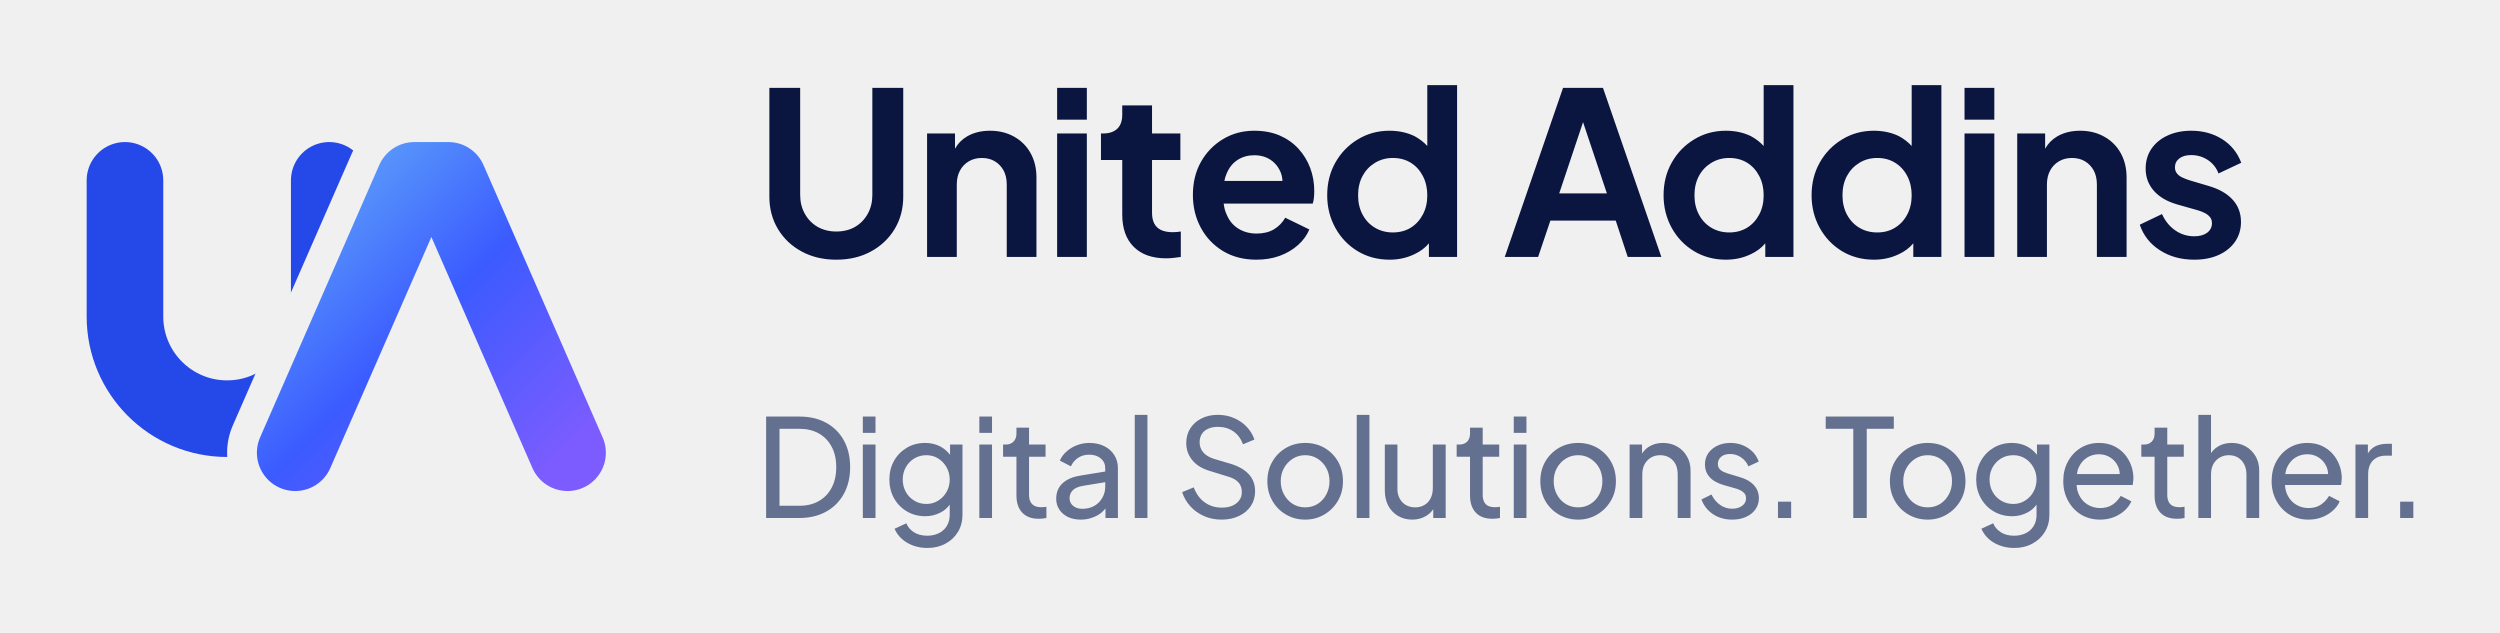
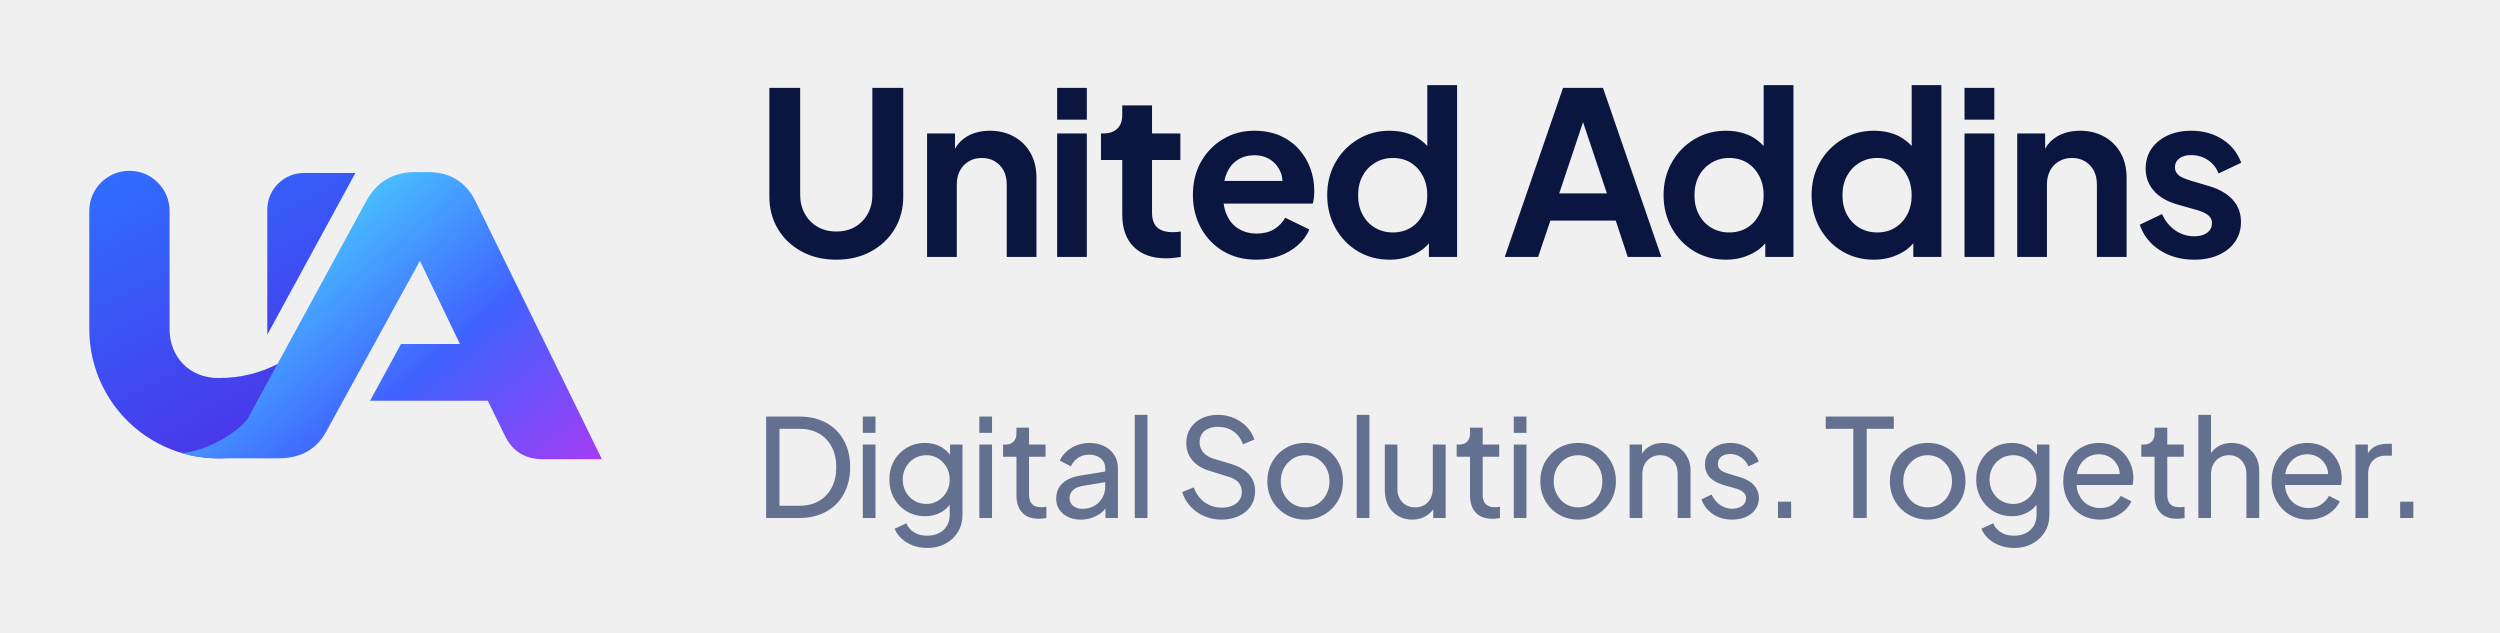
<svg xmlns="http://www.w3.org/2000/svg" viewBox="-8.5 -15.19 293.36 74.37" width="1173" height="297">
  <defs>
-     <linearGradient id="ua-a" x1="0" y1="0" x2="1" y2="1">
-       <stop offset="0" stop-color="#60a5fa" />
-       <stop offset="0.5" stop-color="#3b5bff" />
-       <stop offset="1" stop-color="#7c5cff" />
+     <linearGradient id="gu" gradientUnits="userSpaceOnUse" x1="260" y1="170" x2="420" y2="480">
+       <stop offset="0" stop-color="#2f6dff" />
+       <stop offset="1" stop-color="#4a35e8" />
    </linearGradient>
-     <mask id="ua-m" maskUnits="userSpaceOnUse" x="-10" y="-10" width="90" height="70">
-       <rect x="-10" y="-10" width="90" height="70" fill="#fff" />
-       <path d="M26 38 40 6h4l14 32" fill="none" stroke="#000" stroke-width="16" stroke-linecap="round" stroke-linejoin="round" />
-     </mask>
+     <linearGradient id="ga" gradientUnits="userSpaceOnUse" x1="560" y1="160" x2="840" y2="490">
+       <stop offset="0" stop-color="#49c6ff" />
+       <stop offset="0.5" stop-color="#4062ff" />
+       <stop offset="1" stop-color="#a63cf4" />
+     </linearGradient>
  </defs>
-   <path d="M6 6v16a12 12 0 0 0 24 0V6" fill="none" stroke="#2449e8" stroke-width="9" stroke-linecap="round" mask="url(#ua-m)" />
-   <path d="M26 38 40 6h4l14 32" fill="none" stroke="url(#ua-a)" stroke-width="9" stroke-linecap="round" stroke-linejoin="round" />
+   <g transform="translate(1.5 4.62) scale(0.10252) translate(-243 -155)">
+     <path fill="url(#gu)" d="M246 203.5A46 46 0 0 1 338 203.5V339C338 370 360 395 394 395C420 395 442 389 461.6 379L470 400 430 482.6A148 148 0 0 1 246 339Z" />
+     <path fill="url(#gu)" d="M450 345.3V202A42 42 0 0 1 492 160H551Z" />
+     <path fill="url(#ga)" d="M428.4 440L563.3 192.4Q581.5 159 619.5 159H634.3Q672.3 159 689 193.1L833.5 488H765.5Q735.5 488 722.3 461.1L702.7 421H567.8L603.2 356H670.8L624.9 260.7L517.4 456.6Q500.8 487 462.8 487H395Q372 487 352 481C385 478 421.2 453.2 428.4 440Z" />
+   </g>
  <path transform="translate(0 15.00)" fill="#0b1640" d="M89.57 0.32L89.57 0.32Q87.28 0.32 85.51-0.64Q83.73-1.60 82.72-3.28Q81.71-4.96 81.71-7.09L81.71-7.09L81.71-19.87L85.33-19.87L85.33-7.28Q85.33-6.05 85.88-5.07Q86.43-4.08 87.39-3.53Q88.35-2.99 89.57-2.99L89.57-2.99Q90.83-2.99 91.77-3.53Q92.72-4.08 93.27-5.07Q93.81-6.05 93.81-7.28L93.81-7.28L93.81-19.87L97.44-19.87L97.44-7.09Q97.44-4.96 96.43-3.28Q95.41-1.60 93.64-0.64Q91.87 0.32 89.57 0.32ZM103.73 0L100.24 0L100.24-14.51L103.52-14.51L103.52-12.72Q104.03-13.63 104.93-14.16L104.93-14.16Q106.08-14.83 107.63-14.83L107.63-14.83Q109.23-14.83 110.47-14.13Q111.71-13.44 112.40-12.20Q113.09-10.96 113.09-9.33L113.09-9.33L113.09 0L109.60 0L109.60-8.51Q109.60-9.47 109.23-10.16Q108.85-10.85 108.20-11.24Q107.55-11.63 106.67-11.63L106.67-11.63Q105.81-11.63 105.15-11.24Q104.48-10.85 104.11-10.16Q103.73-9.47 103.73-8.51L103.73-8.51L103.73 0ZM119.01 0L115.52 0L115.52-14.51L119.01-14.51L119.01 0ZM119.01-16.13L115.52-16.13L115.52-19.87L119.01-19.87L119.01-16.13ZM128.32 0.16L128.32 0.16Q125.87 0.16 124.52-1.19Q123.17-2.53 123.17-4.99L123.17-4.99L123.17-11.39L120.67-11.39L120.67-14.51L120.93-14.51Q122-14.51 122.59-15.07Q123.17-15.63 123.17-16.69L123.17-16.69L123.17-17.81L126.67-17.81L126.67-14.51L130-14.51L130-11.39L126.67-11.39L126.67-5.17Q126.67-4.45 126.92-3.95Q127.17-3.44 127.72-3.17Q128.27-2.91 129.12-2.91L129.12-2.91Q129.31-2.91 129.56-2.93Q129.81-2.96 130.05-2.99L130.05-2.99L130.05 0Q129.68 0.05 129.20 0.11Q128.72 0.16 128.32 0.16ZM138.93 0.32L138.93 0.32Q136.69 0.32 135.01-0.69Q133.33-1.71 132.40-3.44Q131.47-5.17 131.47-7.28L131.47-7.28Q131.47-9.47 132.41-11.16Q133.36-12.85 135-13.84Q136.64-14.83 138.67-14.83L138.67-14.83Q140.37-14.83 141.67-14.27Q142.96-13.71 143.87-12.72Q144.77-11.73 145.25-10.47Q145.73-9.20 145.73-7.73L145.73-7.73Q145.73-7.36 145.69-6.96Q145.65-6.56 145.55-6.27L145.55-6.27L135.09-6.27Q135.17-5.52 135.47-4.91L135.47-4.91Q135.92-3.87 136.84-3.31Q137.76-2.75 138.96-2.75Q140.16-2.75 141-3.25Q141.84-3.76 142.32-4.61L142.32-4.61L145.15-3.23Q144.72-2.19 143.81-1.39Q142.91-0.59 141.67-0.13Q140.43 0.32 138.93 0.32ZM135.17-8.93L135.17-8.93L142-8.93Q141.97-9.44 141.81-9.87L141.81-9.87Q141.44-10.83 140.63-11.39Q139.81-11.95 138.67-11.95L138.67-11.95Q137.57-11.95 136.72-11.40Q135.87-10.85 135.44-9.81L135.44-9.81Q135.25-9.39 135.17-8.93ZM154.59 0.32L154.59 0.32Q152.48 0.32 150.83-0.68Q149.17-1.68 148.21-3.41Q147.25-5.15 147.25-7.25L147.25-7.25Q147.25-9.39 148.21-11.09Q149.17-12.80 150.84-13.81Q152.51-14.83 154.56-14.83L154.56-14.83Q156.21-14.83 157.52-14.19L157.52-14.19Q158.37-13.73 159.01-13.04L159.01-13.04L159.01-20.19L162.51-20.19L162.51 0L159.20 0L159.20-1.60Q158.53-0.80 157.49-0.32L157.49-0.32Q156.16 0.32 154.59 0.32ZM154.96-2.88L154.96-2.88Q156.16-2.88 157.07-3.44Q157.97-4.00 158.49-4.99Q159.01-5.97 159.01-7.25L159.01-7.25Q159.01-8.51 158.49-9.51Q157.97-10.51 157.07-11.07Q156.16-11.63 154.96-11.63L154.96-11.63Q153.79-11.63 152.85-11.05Q151.92-10.48 151.40-9.51Q150.88-8.53 150.88-7.25Q150.88-5.97 151.40-4.99Q151.92-4.00 152.85-3.44Q153.79-2.88 154.96-2.88ZM172.03 0L168.11 0L174.96-19.87L179.65-19.87L186.51 0L182.56 0L181.15-4.27L173.47-4.27L172.03 0ZM177.31-15.84L174.51-7.47L180.11-7.47L177.31-15.84ZM194.11 0.32L194.11 0.32Q192.00 0.32 190.35-0.68Q188.69-1.68 187.73-3.41Q186.77-5.15 186.77-7.25L186.77-7.25Q186.77-9.39 187.73-11.09Q188.69-12.80 190.36-13.81Q192.03-14.83 194.08-14.83L194.08-14.83Q195.73-14.83 197.04-14.19L197.04-14.19Q197.89-13.73 198.53-13.04L198.53-13.04L198.53-20.19L202.03-20.19L202.03 0L198.72 0L198.72-1.60Q198.05-0.80 197.01-0.32L197.01-0.32Q195.68 0.32 194.11 0.32ZM194.48-2.88L194.48-2.88Q195.68-2.88 196.59-3.44Q197.49-4.00 198.01-4.99Q198.53-5.97 198.53-7.25L198.53-7.25Q198.53-8.51 198.01-9.51Q197.49-10.51 196.59-11.07Q195.68-11.63 194.48-11.63L194.48-11.63Q193.31-11.63 192.37-11.05Q191.44-10.48 190.92-9.51Q190.40-8.53 190.40-7.25Q190.40-5.97 190.92-4.99Q191.44-4.00 192.37-3.44Q193.31-2.88 194.48-2.88ZM211.49 0.32L211.49 0.32Q209.39 0.32 207.73-0.68Q206.08-1.68 205.12-3.41Q204.16-5.15 204.16-7.25L204.16-7.25Q204.16-9.39 205.12-11.09Q206.08-12.80 207.75-13.81Q209.41-14.83 211.47-14.83L211.47-14.83Q213.12-14.83 214.43-14.19L214.43-14.19Q215.28-13.73 215.92-13.04L215.92-13.04L215.92-20.19L219.41-20.19L219.41 0L216.11 0L216.11-1.60Q215.44-0.80 214.40-0.32L214.40-0.32Q213.07 0.32 211.49 0.32ZM211.87-2.88L211.87-2.88Q213.07-2.88 213.97-3.44Q214.88-4.00 215.40-4.99Q215.92-5.97 215.92-7.25L215.92-7.25Q215.92-8.51 215.40-9.51Q214.88-10.51 213.97-11.07Q213.07-11.63 211.87-11.63L211.87-11.63Q210.69-11.63 209.76-11.05Q208.83-10.48 208.31-9.51Q207.79-8.53 207.79-7.25Q207.79-5.97 208.31-4.99Q208.83-4.00 209.76-3.44Q210.69-2.88 211.87-2.88ZM225.63 0L222.13 0L222.13-14.51L225.63-14.51L225.63 0ZM225.63-16.13L222.13-16.13L222.13-19.87L225.63-19.87L225.63-16.13ZM231.81 0L228.32 0L228.32-14.51L231.60-14.51L231.60-12.72Q232.11-13.63 233.01-14.16L233.01-14.16Q234.16-14.83 235.71-14.83L235.71-14.83Q237.31-14.83 238.55-14.13Q239.79-13.44 240.48-12.20Q241.17-10.96 241.17-9.33L241.17-9.33L241.17 0L237.68 0L237.68-8.51Q237.68-9.47 237.31-10.16Q236.93-10.85 236.28-11.24Q235.63-11.63 234.75-11.63L234.75-11.63Q233.89-11.63 233.23-11.24Q232.56-10.85 232.19-10.16Q231.81-9.47 231.81-8.51L231.81-8.51L231.81 0ZM249.12 0.32L249.12 0.32Q246.80 0.32 245.08-0.79Q243.36-1.89 242.72-3.79L242.72-3.79L245.33-5.04Q245.89-3.81 246.89-3.12Q247.89-2.43 249.12-2.43L249.12-2.43Q250.08-2.43 250.64-2.85Q251.20-3.28 251.20-3.97L251.20-3.97Q251.20-4.40 250.97-4.68Q250.75-4.96 250.36-5.16Q249.97-5.36 249.52-5.49L249.52-5.49L247.15-6.16Q245.31-6.69 244.36-7.79Q243.41-8.88 243.41-10.37L243.41-10.37Q243.41-11.71 244.09-12.71Q244.77-13.71 245.99-14.27Q247.20-14.83 248.77-14.83L248.77-14.83Q250.83-14.83 252.40-13.84Q253.97-12.85 254.64-11.07L254.64-11.07L251.97-9.81Q251.60-10.80 250.72-11.39Q249.84-11.97 248.75-11.97L248.75-11.97Q247.87-11.97 247.36-11.57Q246.85-11.17 246.85-10.53L246.85-10.53Q246.85-10.13 247.07-9.84Q247.28-9.55 247.67-9.36Q248.05-9.17 248.56-9.01L248.56-9.01L250.88-8.32Q252.67-7.79 253.64-6.72Q254.61-5.65 254.61-4.11L254.61-4.11Q254.61-2.80 253.92-1.80Q253.23-0.80 252-0.24Q250.77 0.32 249.12 0.32Z" />
  <path transform="translate(0 15.00)" fill="#64708f" d="M85.23 30.67L81.33 30.67L81.33 18.75L85.23 18.75Q87.04 18.75 88.38 19.48Q89.73 20.22 90.46 21.55Q91.20 22.89 91.20 24.70L91.20 24.70Q91.20 26.49 90.46 27.83Q89.73 29.18 88.38 29.92Q87.04 30.67 85.23 30.67L85.23 30.67ZM82.90 20.19L82.90 29.23L85.25 29.23Q86.58 29.23 87.54 28.67Q88.51 28.11 89.04 27.09Q89.57 26.07 89.57 24.70L89.57 24.70Q89.57 23.31 89.03 22.30Q88.50 21.29 87.53 20.74Q86.56 20.19 85.25 20.19L85.25 20.19L82.90 20.19ZM94.18 30.67L92.69 30.67L92.69 22.04L94.18 22.04L94.18 30.67ZM94.18 20.67L92.69 20.67L92.69 18.75L94.18 18.75L94.18 20.67ZM100.27 34.19L100.27 34.19Q99.36 34.19 98.58 33.90Q97.81 33.61 97.26 33.11Q96.70 32.60 96.42 31.93L96.42 31.93L97.81 31.29Q98.03 31.90 98.66 32.32Q99.30 32.75 100.26 32.75L100.26 32.75Q100.99 32.75 101.59 32.47Q102.19 32.19 102.54 31.63Q102.90 31.08 102.90 30.30L102.90 30.30L102.90 29.10Q102.50 29.66 101.89 29.99L101.89 29.99Q101.04 30.46 100.03 30.46L100.03 30.46Q98.82 30.46 97.86 29.89Q96.90 29.32 96.35 28.34Q95.81 27.35 95.81 26.15L95.81 26.15Q95.81 24.94 96.35 23.96Q96.90 22.99 97.85 22.42Q98.80 21.85 100.02 21.85L100.02 21.85Q101.02 21.85 101.86 22.30L101.86 22.30Q102.50 22.67 102.94 23.24L102.94 23.24L102.94 22.04L104.40 22.04L104.40 30.30Q104.40 31.42 103.87 32.30Q103.34 33.18 102.41 33.68Q101.47 34.19 100.27 34.19ZM100.16 29.02L100.16 29.02Q100.93 29.02 101.54 28.63Q102.16 28.25 102.53 27.60Q102.90 26.95 102.90 26.15L102.90 26.15Q102.90 25.37 102.53 24.71Q102.16 24.06 101.54 23.67Q100.93 23.29 100.16 23.29L100.16 23.29Q99.38 23.29 98.74 23.67Q98.10 24.06 97.74 24.71Q97.38 25.35 97.38 26.15Q97.38 26.95 97.74 27.60Q98.10 28.25 98.73 28.63Q99.36 29.02 100.16 29.02ZM107.87 30.67L106.38 30.67L106.38 22.04L107.87 22.04L107.87 30.67ZM107.87 20.67L106.38 20.67L106.38 18.75L107.87 18.75L107.87 20.67ZM113.36 30.76L113.36 30.76Q112.10 30.76 111.42 30.04Q110.74 29.32 110.74 28.01L110.74 28.01L110.74 23.47L109.17 23.47L109.17 22.04L109.49 22.04Q110.06 22.04 110.40 21.69Q110.74 21.34 110.74 20.76L110.74 20.76L110.74 20.06L112.22 20.06L112.22 22.04L114.16 22.04L114.16 23.47L112.22 23.47L112.22 27.96Q112.22 28.39 112.36 28.71Q112.50 29.03 112.82 29.22Q113.14 29.40 113.66 29.40L113.66 29.40Q113.78 29.40 113.94 29.39Q114.11 29.37 114.26 29.35L114.26 29.35L114.26 30.67Q114.05 30.71 113.79 30.74Q113.54 30.76 113.36 30.76ZM118.29 30.86L118.29 30.86Q117.44 30.86 116.79 30.55Q116.14 30.23 115.78 29.68Q115.41 29.13 115.41 28.41L115.41 28.41Q115.41 27.72 115.70 27.17Q116.00 26.62 116.63 26.23Q117.26 25.85 118.22 25.69L118.22 25.69L121.17 25.21L121.17 24.81Q121.17 24.11 120.65 23.67Q120.13 23.23 119.28 23.23L119.28 23.23Q118.54 23.23 117.98 23.60Q117.41 23.98 117.14 24.60L117.14 24.60L115.84 23.93Q116.08 23.34 116.61 22.87Q117.14 22.39 117.84 22.12Q118.54 21.85 119.31 21.85L119.31 21.85Q120.30 21.85 121.06 22.23Q121.81 22.60 122.23 23.27Q122.66 23.93 122.66 24.81L122.66 24.81L122.66 30.67L121.20 30.67L121.20 29.55Q120.99 29.80 120.74 30.03L120.74 30.03Q120.27 30.41 119.65 30.63Q119.02 30.86 118.29 30.86ZM121.17 27.00L121.17 26.46L118.56 26.89Q117.73 27.03 117.35 27.42Q116.98 27.80 116.98 28.36L116.98 28.36Q116.98 28.89 117.40 29.24Q117.82 29.59 118.46 29.59L118.46 29.59Q119.28 29.59 119.88 29.25Q120.48 28.91 120.82 28.31Q121.17 27.72 121.17 27.00L121.17 27.00ZM126.13 30.67L124.64 30.67L124.64 18.55L126.13 18.55L126.13 30.67ZM134.83 30.86L134.83 30.86Q133.70 30.86 132.75 30.43Q131.81 30.01 131.15 29.27Q130.50 28.54 130.21 27.63L130.21 27.63L131.57 27.07Q132.00 28.22 132.86 28.83Q133.71 29.45 134.86 29.45L134.86 29.45Q135.57 29.45 136.10 29.23Q136.62 29.00 136.92 28.59Q137.22 28.19 137.22 27.64L137.22 27.64Q137.22 26.89 136.79 26.45Q136.37 26.01 135.55 25.79L135.55 25.79L133.36 25.11Q132.06 24.71 131.38 23.85Q130.69 22.99 130.69 21.87L130.69 21.87Q130.69 20.89 131.16 20.15Q131.63 19.40 132.47 18.98Q133.31 18.55 134.38 18.55L134.38 18.55Q135.46 18.55 136.33 18.94Q137.20 19.32 137.81 19.97Q138.42 20.62 138.70 21.45L138.70 21.45L137.36 22.01Q136.98 21.00 136.21 20.48Q135.44 19.96 134.40 19.96L134.40 19.96Q133.76 19.96 133.27 20.18Q132.78 20.39 132.52 20.80Q132.26 21.21 132.26 21.77L132.26 21.77Q132.26 22.43 132.67 22.94Q133.09 23.45 133.94 23.72L133.94 23.72L135.94 24.31Q137.34 24.75 138.06 25.55Q138.78 26.35 138.78 27.53L138.78 27.53Q138.78 28.51 138.28 29.26Q137.78 30.01 136.89 30.43Q136.00 30.86 134.83 30.86ZM144.67 30.86L144.67 30.86Q143.42 30.86 142.42 30.27Q141.41 29.69 140.82 28.67Q140.22 27.64 140.22 26.35L140.22 26.35Q140.22 25.05 140.81 24.04Q141.39 23.03 142.40 22.44Q143.41 21.85 144.67 21.85L144.67 21.85Q145.92 21.85 146.93 22.43Q147.94 23.02 148.52 24.03Q149.10 25.03 149.10 26.35L149.10 26.35Q149.10 27.66 148.50 28.67Q147.89 29.69 146.89 30.27Q145.89 30.86 144.67 30.86ZM144.67 29.42L144.67 29.42Q145.47 29.42 146.12 29.02Q146.77 28.62 147.14 27.91Q147.52 27.21 147.52 26.35L147.52 26.35Q147.52 25.47 147.14 24.79Q146.77 24.11 146.12 23.70Q145.47 23.29 144.67 23.29L144.67 23.29Q143.86 23.29 143.21 23.70Q142.56 24.11 142.18 24.79Q141.79 25.47 141.79 26.35L141.79 26.35Q141.79 27.21 142.18 27.91Q142.56 28.62 143.21 29.02Q143.86 29.42 144.67 29.42ZM152.21 30.67L150.72 30.67L150.72 18.55L152.21 18.55L152.21 30.67ZM157.25 30.86L157.25 30.86Q156.32 30.86 155.58 30.43Q154.83 29.99 154.42 29.22Q154.02 28.44 154.02 27.43L154.02 27.43L154.02 22.04L155.50 22.04L155.50 27.27Q155.50 27.91 155.77 28.39Q156.03 28.87 156.50 29.15Q156.98 29.42 157.58 29.42Q158.19 29.42 158.66 29.15Q159.14 28.87 159.40 28.36Q159.66 27.85 159.66 27.15L159.66 27.15L159.66 22.04L161.17 22.04L161.17 30.67L159.71 30.67L159.71 29.63Q159.41 30.09 158.93 30.39L158.93 30.39Q158.19 30.86 157.25 30.86ZM166.66 30.76L166.66 30.76Q165.39 30.76 164.71 30.04Q164.03 29.32 164.03 28.01L164.03 28.01L164.03 23.47L162.46 23.47L162.46 22.04L162.78 22.04Q163.36 22.04 163.70 21.69Q164.03 21.34 164.03 20.76L164.03 20.76L164.03 20.06L165.52 20.06L165.52 22.04L167.46 22.04L167.46 23.47L165.52 23.47L165.52 27.96Q165.52 28.39 165.66 28.71Q165.79 29.03 166.11 29.22Q166.43 29.40 166.96 29.40L166.96 29.40Q167.07 29.40 167.24 29.39Q167.41 29.37 167.55 29.35L167.55 29.35L167.55 30.67Q167.34 30.71 167.09 30.74Q166.83 30.76 166.66 30.76ZM170.66 30.67L169.17 30.67L169.17 22.04L170.66 22.04L170.66 30.67ZM170.66 20.67L169.17 20.67L169.17 18.75L170.66 18.75L170.66 20.67ZM176.74 30.86L176.74 30.86Q175.49 30.86 174.48 30.27Q173.47 29.69 172.88 28.67Q172.29 27.64 172.29 26.35L172.29 26.35Q172.29 25.05 172.87 24.04Q173.46 23.03 174.46 22.44Q175.47 21.85 176.74 21.85L176.74 21.85Q177.98 21.85 178.99 22.43Q180.00 23.02 180.58 24.03Q181.17 25.03 181.17 26.35L181.17 26.35Q181.17 27.66 180.56 28.67Q179.95 29.69 178.95 30.27Q177.95 30.86 176.74 30.86ZM176.74 29.42L176.74 29.42Q177.54 29.42 178.18 29.02Q178.83 28.62 179.21 27.91Q179.58 27.21 179.58 26.35L179.58 26.35Q179.58 25.47 179.21 24.79Q178.83 24.11 178.18 23.70Q177.54 23.29 176.74 23.29L176.74 23.29Q175.92 23.29 175.27 23.70Q174.62 24.11 174.24 24.79Q173.86 25.47 173.86 26.35L173.86 26.35Q173.86 27.21 174.24 27.91Q174.62 28.62 175.27 29.02Q175.92 29.42 176.74 29.42ZM184.27 30.67L182.78 30.67L182.78 22.04L184.24 22.04L184.24 23.10Q184.54 22.62 185.04 22.30L185.04 22.30Q185.74 21.85 186.70 21.85L186.70 21.85Q187.63 21.85 188.36 22.27Q189.09 22.68 189.51 23.42Q189.94 24.15 189.94 25.08L189.94 25.08L189.94 30.67L188.43 30.67L188.43 25.56Q188.43 24.84 188.18 24.35Q187.92 23.85 187.45 23.57Q186.98 23.29 186.37 23.29Q185.76 23.29 185.29 23.57Q184.82 23.85 184.54 24.35Q184.27 24.86 184.27 25.56L184.27 25.56L184.27 30.67ZM194.83 30.86L194.83 30.86Q193.54 30.86 192.58 30.22Q191.62 29.58 191.22 28.49L191.22 28.49L192.40 27.91Q192.77 28.68 193.41 29.13Q194.05 29.58 194.83 29.58L194.83 29.58Q195.54 29.58 196.00 29.24Q196.46 28.91 196.46 28.36L196.46 28.36Q196.46 27.98 196.25 27.75Q196.03 27.51 195.73 27.38Q195.42 27.24 195.17 27.18L195.17 27.18L193.87 26.81Q192.70 26.47 192.17 25.85Q191.63 25.23 191.63 24.39L191.63 24.39Q191.63 23.63 192.02 23.06Q192.42 22.49 193.10 22.17Q193.78 21.85 194.62 21.85L194.62 21.85Q195.76 21.85 196.66 22.43Q197.57 23.00 197.95 24.04L197.95 24.04L196.74 24.60Q196.45 23.93 195.87 23.54Q195.30 23.15 194.58 23.15L194.58 23.15Q193.92 23.15 193.54 23.47Q193.15 23.80 193.15 24.30L193.15 24.30Q193.15 24.67 193.34 24.90Q193.54 25.13 193.81 25.25Q194.08 25.37 194.34 25.45L194.34 25.45L195.74 25.87Q196.80 26.17 197.38 26.81Q197.97 27.45 197.97 28.35L197.97 28.35Q197.97 29.07 197.57 29.64Q197.17 30.22 196.46 30.54Q195.76 30.86 194.83 30.86ZM201.76 30.67L200.21 30.67L200.21 28.75L201.76 28.75L201.76 30.67ZM210.64 30.67L209.06 30.67L209.06 20.19L205.82 20.19L205.82 18.75L213.82 18.75L213.82 20.19L210.64 20.19L210.64 30.67ZM217.81 30.86L217.81 30.86Q216.56 30.86 215.55 30.27Q214.54 29.69 213.95 28.67Q213.36 27.64 213.36 26.35L213.36 26.35Q213.36 25.05 213.94 24.04Q214.53 23.03 215.54 22.44Q216.54 21.85 217.81 21.85L217.81 21.85Q219.06 21.85 220.06 22.43Q221.07 23.02 221.66 24.03Q222.24 25.03 222.24 26.35L222.24 26.35Q222.24 27.66 221.63 28.67Q221.02 29.69 220.02 30.27Q219.02 30.86 217.81 30.86ZM217.81 29.42L217.81 29.42Q218.61 29.42 219.26 29.02Q219.90 28.62 220.28 27.91Q220.66 27.21 220.66 26.35L220.66 26.35Q220.66 25.47 220.28 24.79Q219.90 24.11 219.26 23.70Q218.61 23.29 217.81 23.29L217.81 23.29Q216.99 23.29 216.34 23.70Q215.70 24.11 215.31 24.79Q214.93 25.47 214.93 26.35L214.93 26.35Q214.93 27.21 215.31 27.91Q215.70 28.62 216.34 29.02Q216.99 29.42 217.81 29.42ZM227.97 34.19L227.97 34.19Q227.06 34.19 226.28 33.90Q225.50 33.61 224.95 33.11Q224.40 32.60 224.11 31.93L224.11 31.93L225.50 31.29Q225.73 31.90 226.36 32.32Q226.99 32.75 227.95 32.75L227.95 32.75Q228.69 32.75 229.29 32.47Q229.89 32.19 230.24 31.63Q230.59 31.08 230.59 30.30L230.59 30.30L230.59 29.10Q230.19 29.66 229.58 29.99L229.58 29.99Q228.74 30.46 227.73 30.46L227.73 30.46Q226.51 30.46 225.55 29.89Q224.59 29.32 224.05 28.34Q223.50 27.35 223.50 26.15L223.50 26.15Q223.50 24.94 224.05 23.96Q224.59 22.99 225.54 22.42Q226.50 21.85 227.71 21.85L227.71 21.85Q228.72 21.85 229.55 22.30L229.55 22.30Q230.19 22.67 230.64 23.24L230.64 23.24L230.64 22.04L232.10 22.04L232.10 30.30Q232.10 31.42 231.57 32.30Q231.04 33.18 230.10 33.68Q229.17 34.19 227.97 34.19ZM227.86 29.02L227.86 29.02Q228.62 29.02 229.24 28.63Q229.86 28.25 230.22 27.60Q230.59 26.95 230.59 26.15L230.59 26.15Q230.59 25.37 230.22 24.71Q229.86 24.06 229.24 23.67Q228.62 23.29 227.86 23.29L227.86 23.29Q227.07 23.29 226.43 23.67Q225.79 24.06 225.43 24.71Q225.07 25.35 225.07 26.15Q225.07 26.95 225.43 27.60Q225.79 28.25 226.42 28.63Q227.06 29.02 227.86 29.02ZM238.05 30.86L238.05 30.86Q236.80 30.86 235.82 30.27Q234.85 29.67 234.29 28.64Q233.73 27.61 233.73 26.33L233.73 26.33Q233.73 25.03 234.28 24.03Q234.83 23.02 235.78 22.43Q236.74 21.85 237.92 21.85L237.92 21.85Q238.88 21.85 239.62 22.19Q240.37 22.54 240.89 23.12Q241.41 23.71 241.69 24.45Q241.97 25.19 241.97 25.99L241.97 25.99Q241.97 26.17 241.94 26.39Q241.92 26.60 241.89 26.79L241.89 26.79L235.30 26.79Q235.33 27.47 235.60 27.99L235.60 27.99Q235.95 28.71 236.62 29.11Q237.28 29.50 238.06 29.50L238.06 29.50Q238.93 29.50 239.52 29.10Q240.11 28.70 240.48 28.07L240.48 28.07L241.73 28.71Q241.47 29.31 240.94 29.79Q240.40 30.28 239.67 30.57Q238.94 30.86 238.05 30.86ZM235.33 25.51L235.33 25.51L240.37 25.51Q240.35 25.02 240.16 24.60L240.16 24.60Q239.86 23.95 239.26 23.56Q238.67 23.18 237.92 23.18Q237.17 23.18 236.54 23.56Q235.92 23.95 235.58 24.65L235.58 24.65Q235.39 25.05 235.33 25.51ZM247.09 30.76L247.09 30.76Q245.82 30.76 245.14 30.04Q244.46 29.32 244.46 28.01L244.46 28.01L244.46 23.47L242.90 23.47L242.90 22.04L243.22 22.04Q243.79 22.04 244.13 21.69Q244.46 21.34 244.46 20.76L244.46 20.76L244.46 20.06L245.95 20.06L245.95 22.04L247.89 22.04L247.89 23.47L245.95 23.47L245.95 27.96Q245.95 28.39 246.09 28.71Q246.22 29.03 246.54 29.22Q246.86 29.40 247.39 29.40L247.39 29.40Q247.50 29.40 247.67 29.39Q247.84 29.37 247.98 29.35L247.98 29.35L247.98 30.67Q247.78 30.71 247.52 30.74Q247.26 30.76 247.09 30.76ZM251.09 30.67L249.60 30.67L249.60 18.55L251.09 18.55L251.09 23.05Q251.39 22.60 251.86 22.30L251.86 22.30Q252.56 21.85 253.52 21.85L253.52 21.85Q254.45 21.85 255.18 22.27Q255.90 22.68 256.33 23.42Q256.75 24.15 256.75 25.08L256.75 25.08L256.75 30.67L255.25 30.67L255.25 25.56Q255.25 24.84 254.98 24.35Q254.72 23.85 254.26 23.57Q253.79 23.29 253.18 23.29L253.18 23.29Q252.59 23.29 252.11 23.57Q251.63 23.85 251.36 24.35Q251.09 24.86 251.09 25.56L251.09 25.56L251.09 30.67ZM262.53 30.86L262.53 30.86Q261.28 30.86 260.30 30.27Q259.33 29.67 258.77 28.64Q258.21 27.61 258.21 26.33L258.21 26.33Q258.21 25.03 258.76 24.03Q259.31 23.02 260.26 22.43Q261.22 21.85 262.40 21.85L262.40 21.85Q263.36 21.85 264.10 22.19Q264.85 22.54 265.37 23.12Q265.89 23.71 266.17 24.45Q266.45 25.19 266.45 25.99L266.45 25.99Q266.45 26.17 266.42 26.39Q266.40 26.60 266.37 26.79L266.37 26.79L259.78 26.79Q259.81 27.47 260.08 27.99L260.08 27.99Q260.43 28.71 261.10 29.11Q261.76 29.50 262.54 29.50L262.54 29.50Q263.41 29.50 264.00 29.10Q264.59 28.70 264.96 28.07L264.96 28.07L266.21 28.71Q265.95 29.31 265.42 29.79Q264.88 30.28 264.15 30.57Q263.42 30.86 262.53 30.86ZM259.81 25.51L259.81 25.51L264.85 25.51Q264.83 25.02 264.64 24.60L264.64 24.60Q264.34 23.95 263.74 23.56Q263.15 23.18 262.40 23.18Q261.65 23.18 261.02 23.56Q260.40 23.95 260.06 24.65L260.06 24.65Q259.87 25.05 259.81 25.51ZM269.55 30.67L268.06 30.67L268.06 22.04L269.52 22.04L269.52 23.08Q269.81 22.59 270.29 22.30L270.29 22.30Q270.91 21.95 271.81 21.95L271.81 21.95L272.34 21.95L272.34 23.35L271.58 23.35Q270.67 23.35 270.11 23.92Q269.55 24.49 269.55 25.53L269.55 25.53L269.55 30.67ZM274.86 30.67L273.31 30.67L273.31 28.75L274.86 28.75L274.86 30.67Z" />
</svg>
